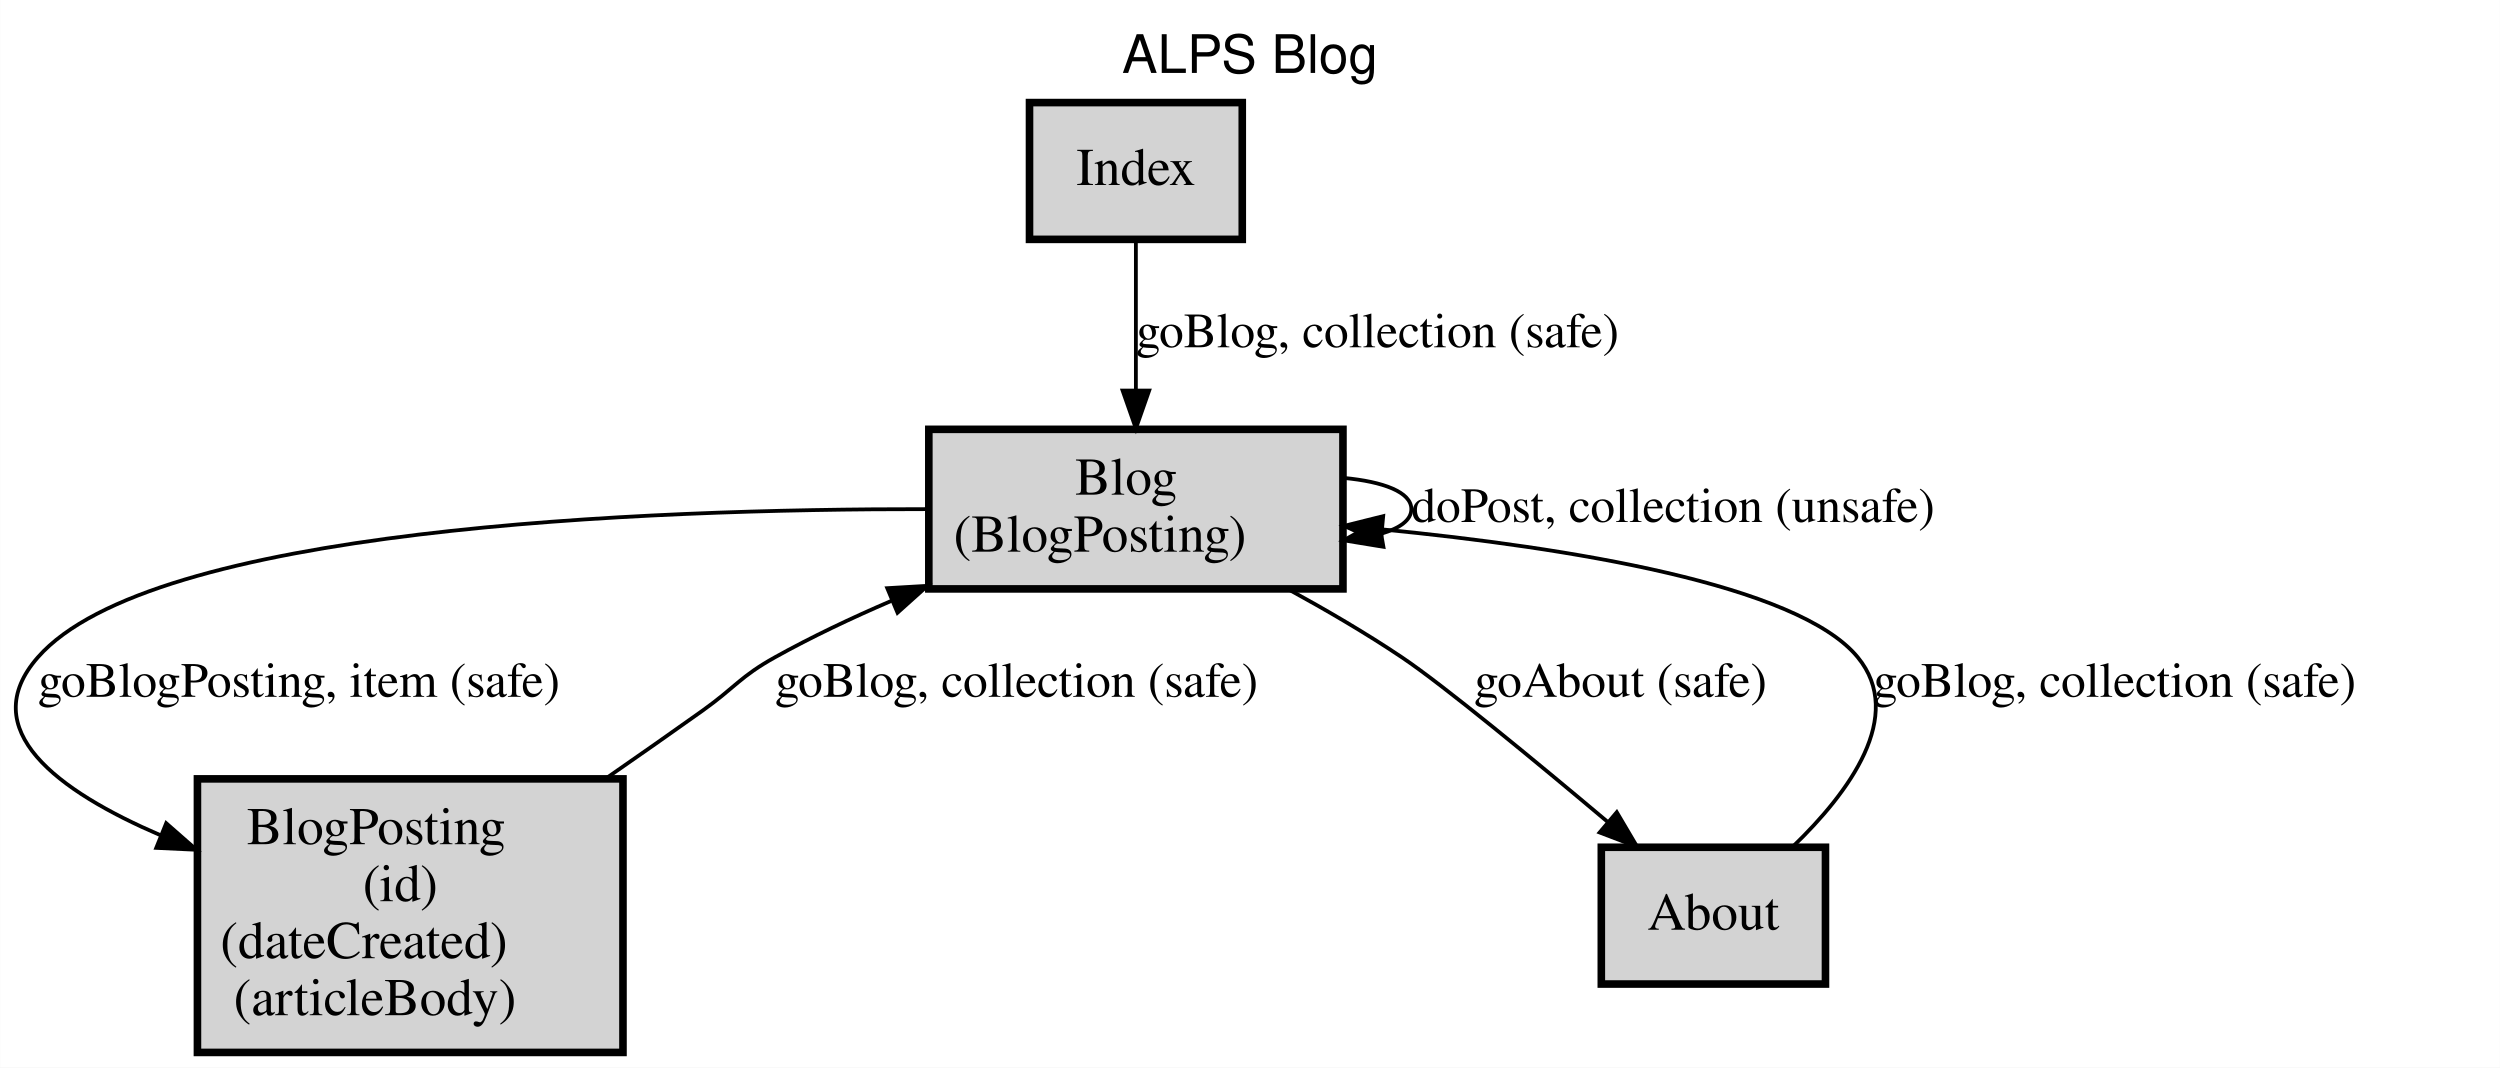
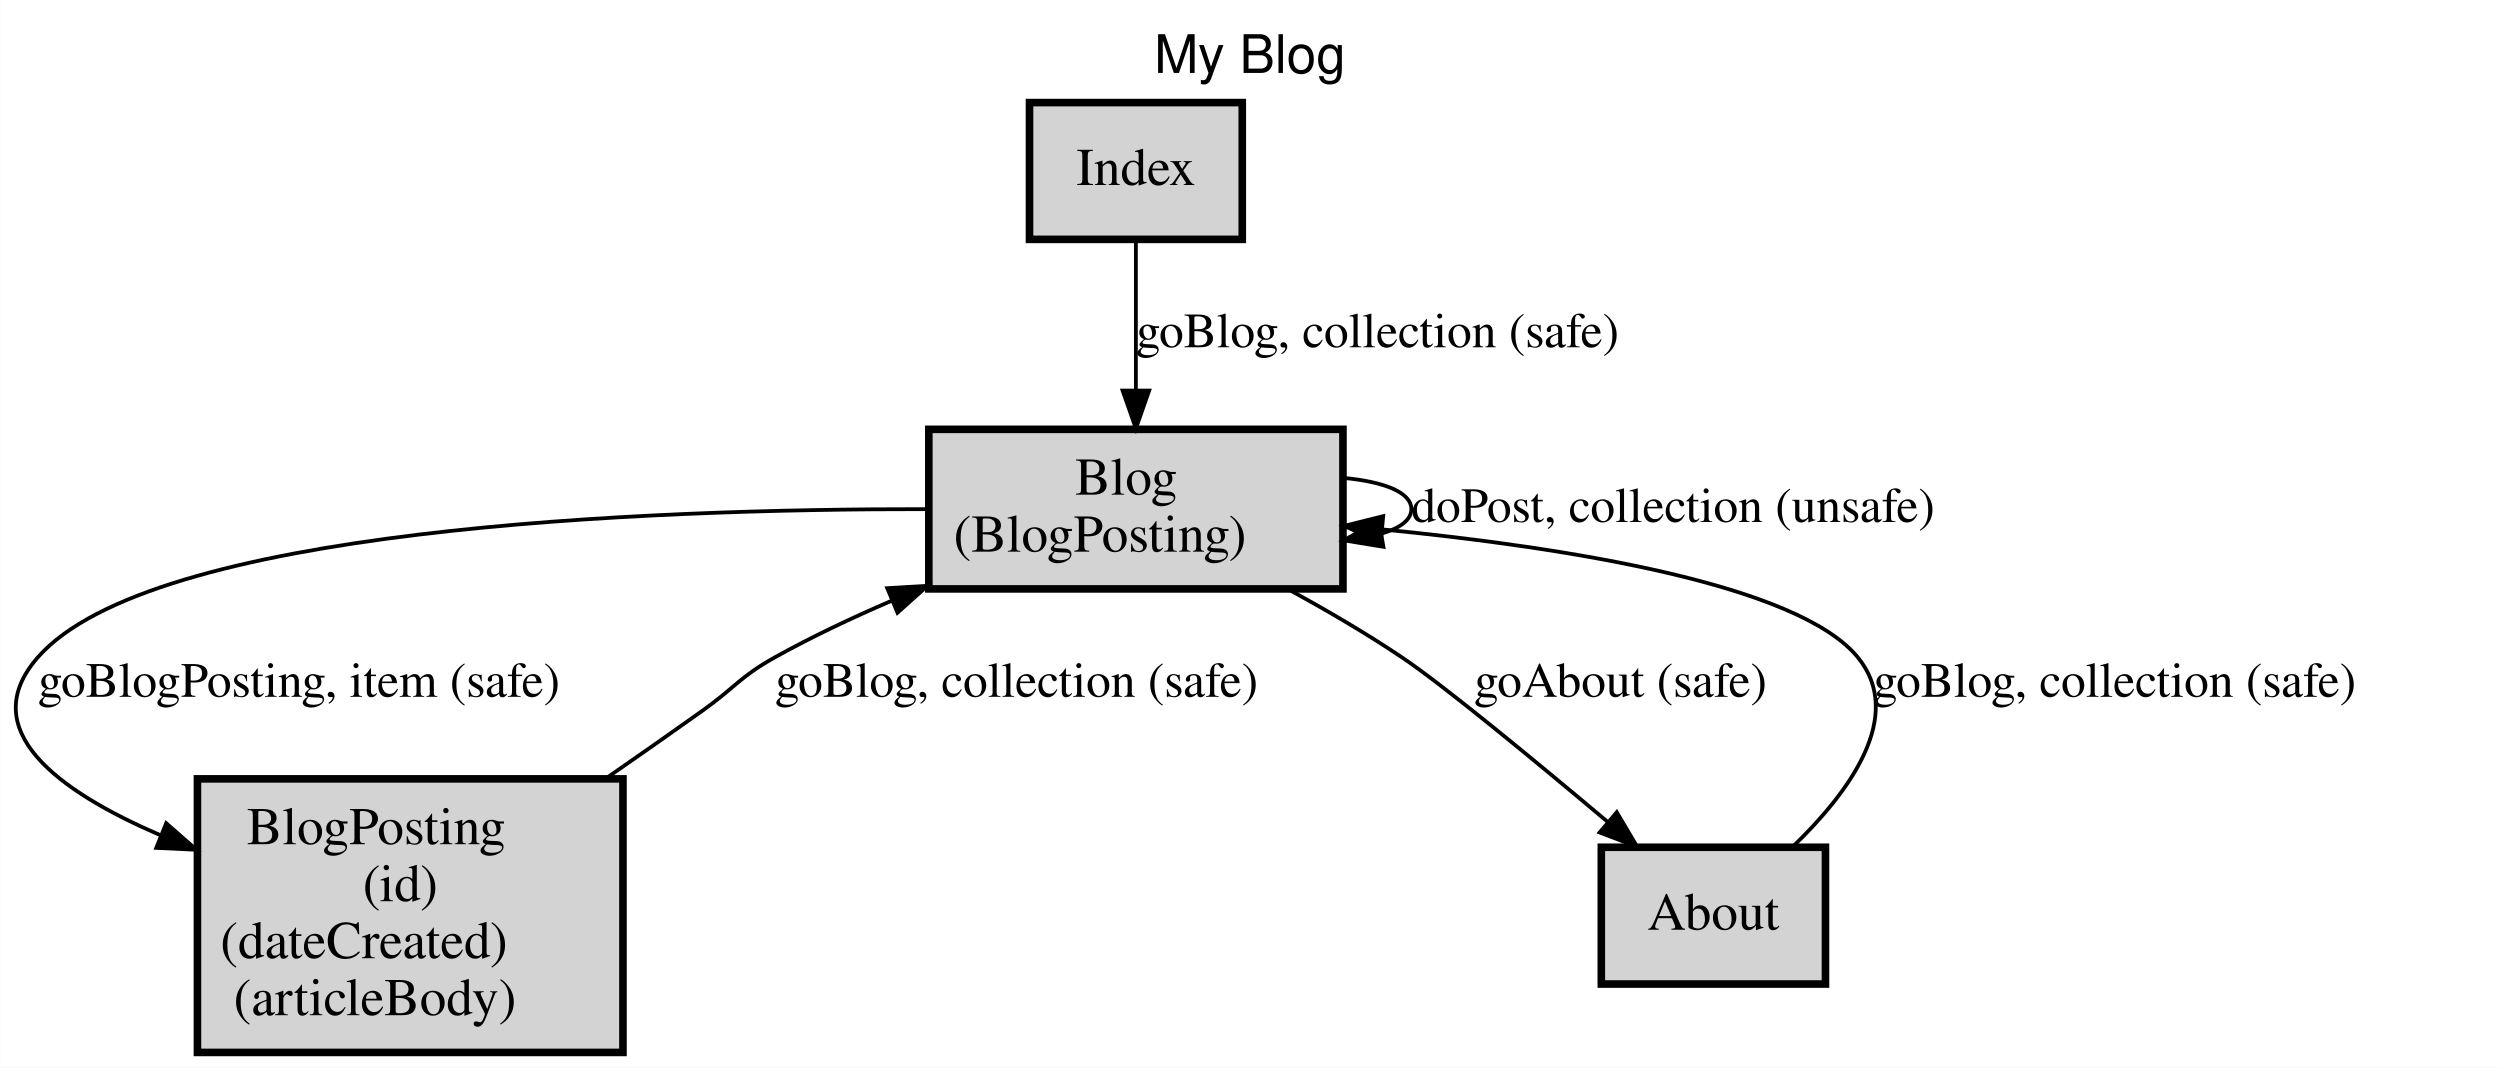
<svg xmlns="http://www.w3.org/2000/svg" xmlns:xlink="http://www.w3.org/1999/xlink" width="658pt" height="281pt" viewBox="0.00 0.00 657.93 281.00">
  <g id="graph0" class="graph" transform="scale(1 1) rotate(0) translate(4 277)">
    <g id="a_graph0">
-       <a xlink:href="index.html" xlink:title="ALPS Blog" target="_parent">
+       <a xlink:href="index.html" xlink:title="My Blog" target="_parent">
        <polygon fill="white" stroke="transparent" points="-4,4 -4,-277 653.93,-277 653.93,4 -4,4" />
-         <text text-anchor="middle" x="324.96" y="-257.8" font-family="Helvetica,sans-Serif" font-size="14.00">ALPS Blog</text>
+         <text text-anchor="middle" x="324.96" y="-257.8" font-family="Helvetica,sans-Serif" font-size="14.00">My Blog</text>
      </a>
    </g>
    <g id="node1" class="node">
      <g id="a_node1">
        <a xlink:href="docs/semantic.Blog.html" xlink:title="&lt;TABLE&gt;" target="_parent">
          <polygon fill="lightgray" stroke="black" stroke-width="2" points="349.43,-164 240.43,-164 240.43,-122 349.43,-122 349.43,-164" />
          <text text-anchor="start" x="278.93" y="-146.8" font-family="Times,serif" font-size="14.00">Blog</text>
          <text text-anchor="start" x="246.93" y="-131.8" font-family="Times,serif" font-size="14.00">(BlogPosting)</text>
        </a>
      </g>
    </g>
    <g id="edge3" class="edge">
      <g id="a_edge3">
        <a xlink:href="docs/unsafe.doPost.html" xlink:title="doPost, collection (unsafe)" target="_parent">
          <path fill="none" stroke="black" d="M349.63,-151.21C360.05,-150.23 367.43,-147.49 367.43,-143 367.43,-140.12 364.4,-137.96 359.49,-136.53" />
          <polygon fill="black" stroke="black" points="360.08,-133.08 349.63,-134.79 358.87,-139.97 360.08,-133.08" />
        </a>
      </g>
      <g id="a_edge3-label">
        <a xlink:href="docs/unsafe.doPost.html" xlink:title="doPost, collection (unsafe)" target="_parent">
          <text text-anchor="start" x="367.43" y="-139.6" font-family="Times,serif" font-size="13.00">doPost, collection (unsafe)</text>
        </a>
      </g>
    </g>
    <g id="node2" class="node">
      <g id="a_node2">
        <a xlink:href="docs/semantic.BlogPosting.html" xlink:title="&lt;TABLE&gt;" target="_parent">
          <polygon fill="lightgray" stroke="black" stroke-width="2" points="159.93,-72 47.93,-72 47.93,0 159.93,0 159.93,-72" />
          <text text-anchor="start" x="60.93" y="-54.8" font-family="Times,serif" font-size="14.00">BlogPosting</text>
          <text text-anchor="start" x="91.43" y="-39.8" font-family="Times,serif" font-size="14.00">(id)</text>
          <text text-anchor="start" x="53.93" y="-24.8" font-family="Times,serif" font-size="14.00">(dateCreated)</text>
          <text text-anchor="start" x="57.43" y="-9.8" font-family="Times,serif" font-size="14.00">(articleBody)</text>
        </a>
      </g>
    </g>
    <g id="edge4" class="edge">
      <g id="a_edge4">
        <a xlink:href="docs/safe.goBlogPosting.html" xlink:title="goBlogPosting, item (safe)" target="_parent">
          <path fill="none" stroke="black" d="M240.33,-143C165.19,-143.06 35.8,-138.05 5.93,-104 -10.74,-85 11.05,-68.83 38.28,-57.13" />
          <polygon fill="black" stroke="black" points="39.71,-60.33 47.68,-53.34 37.09,-53.84 39.71,-60.33" />
        </a>
      </g>
      <g id="a_edge4-label">
        <a xlink:href="docs/safe.goBlogPosting.html" xlink:title="goBlogPosting, item (safe)" target="_parent">
          <text text-anchor="start" x="5.93" y="-93.6" font-family="Times,serif" font-size="13.00">goBlogPosting, item (safe)</text>
        </a>
      </g>
    </g>
    <g id="node3" class="node">
      <g id="a_node3">
        <a xlink:href="docs/semantic.About.html" xlink:title="About" target="_parent">
          <polygon fill="lightgray" stroke="black" stroke-width="2" points="476.43,-54 417.43,-54 417.43,-18 476.43,-18 476.43,-54" />
          <text text-anchor="middle" x="446.93" y="-32.3" font-family="Times,serif" font-size="14.00">About</text>
        </a>
      </g>
    </g>
    <g id="edge2" class="edge">
      <g id="a_edge2">
        <a xlink:href="docs/safe.goAbout.html" xlink:title="goAbout (safe)" target="_parent">
          <path fill="none" stroke="black" d="M334.94,-121.96C344.95,-116.49 355.52,-110.32 364.93,-104 375.8,-96.71 399.94,-76.8 419.23,-60.57" />
          <polygon fill="black" stroke="black" points="421.5,-63.23 426.88,-54.11 416.98,-57.89 421.5,-63.23" />
        </a>
      </g>
      <g id="a_edge2-label">
        <a xlink:href="docs/safe.goAbout.html" xlink:title="goAbout (safe)" target="_parent">
          <text text-anchor="start" x="383.93" y="-93.6" font-family="Times,serif" font-size="13.00">goAbout (safe)</text>
        </a>
      </g>
    </g>
    <g id="edge5" class="edge">
      <g id="a_edge5">
        <a xlink:href="docs/safe.goBlog.html" xlink:title="goBlog, collection (safe)" target="_parent">
          <path fill="none" stroke="black" d="M155.45,-72.12C163.99,-78.04 172.73,-84.16 180.93,-90 189.47,-96.09 190.76,-98.9 199.93,-104 209.56,-109.36 220.09,-114.35 230.54,-118.84" />
          <polygon fill="black" stroke="black" points="229.49,-122.19 240.07,-122.81 232.19,-115.73 229.49,-122.19" />
        </a>
      </g>
      <g id="a_edge5-label">
        <a xlink:href="docs/safe.goBlog.html" xlink:title="goBlog, collection (safe)" target="_parent">
          <text text-anchor="start" x="199.93" y="-93.6" font-family="Times,serif" font-size="13.00">goBlog, collection (safe)</text>
        </a>
      </g>
    </g>
    <g id="edge1" class="edge">
      <g id="a_edge1">
        <a xlink:href="docs/safe.goBlog.html" xlink:title="goBlog, collection (safe)" target="_parent">
          <path fill="none" stroke="black" d="M467.92,-54.25C482.62,-68.42 497.56,-88.59 484.93,-104 469.2,-123.19 408.52,-132.88 359.9,-137.65" />
          <polygon fill="black" stroke="black" points="359.37,-134.18 349.74,-138.59 360.02,-141.15 359.37,-134.18" />
        </a>
      </g>
      <g id="a_edge1-label">
        <a xlink:href="docs/safe.goBlog.html" xlink:title="goBlog, collection (safe)" target="_parent">
          <text text-anchor="start" x="488.93" y="-93.6" font-family="Times,serif" font-size="13.00">goBlog, collection (safe)</text>
        </a>
      </g>
    </g>
    <g id="node4" class="node">
      <g id="a_node4">
        <a xlink:href="docs/semantic.Index.html" xlink:title="Index" target="_parent">
          <polygon fill="lightgray" stroke="black" stroke-width="2" points="322.93,-250 266.93,-250 266.93,-214 322.93,-214 322.93,-250" />
          <text text-anchor="middle" x="294.93" y="-228.3" font-family="Times,serif" font-size="14.00">Index</text>
        </a>
      </g>
    </g>
    <g id="edge6" class="edge">
      <g id="a_edge6">
        <a xlink:href="docs/safe.goBlog.html" xlink:title="goBlog, collection (safe)" target="_parent">
          <path fill="none" stroke="black" d="M294.93,-213.81C294.93,-202.56 294.93,-187.54 294.93,-174.32" />
          <polygon fill="black" stroke="black" points="298.43,-174.21 294.93,-164.21 291.43,-174.21 298.43,-174.21" />
        </a>
      </g>
      <g id="a_edge6-label">
        <a xlink:href="docs/safe.goBlog.html" xlink:title="goBlog, collection (safe)" target="_parent">
          <text text-anchor="start" x="294.93" y="-185.6" font-family="Times,serif" font-size="13.00">goBlog, collection (safe)</text>
        </a>
      </g>
    </g>
  </g>
</svg>
